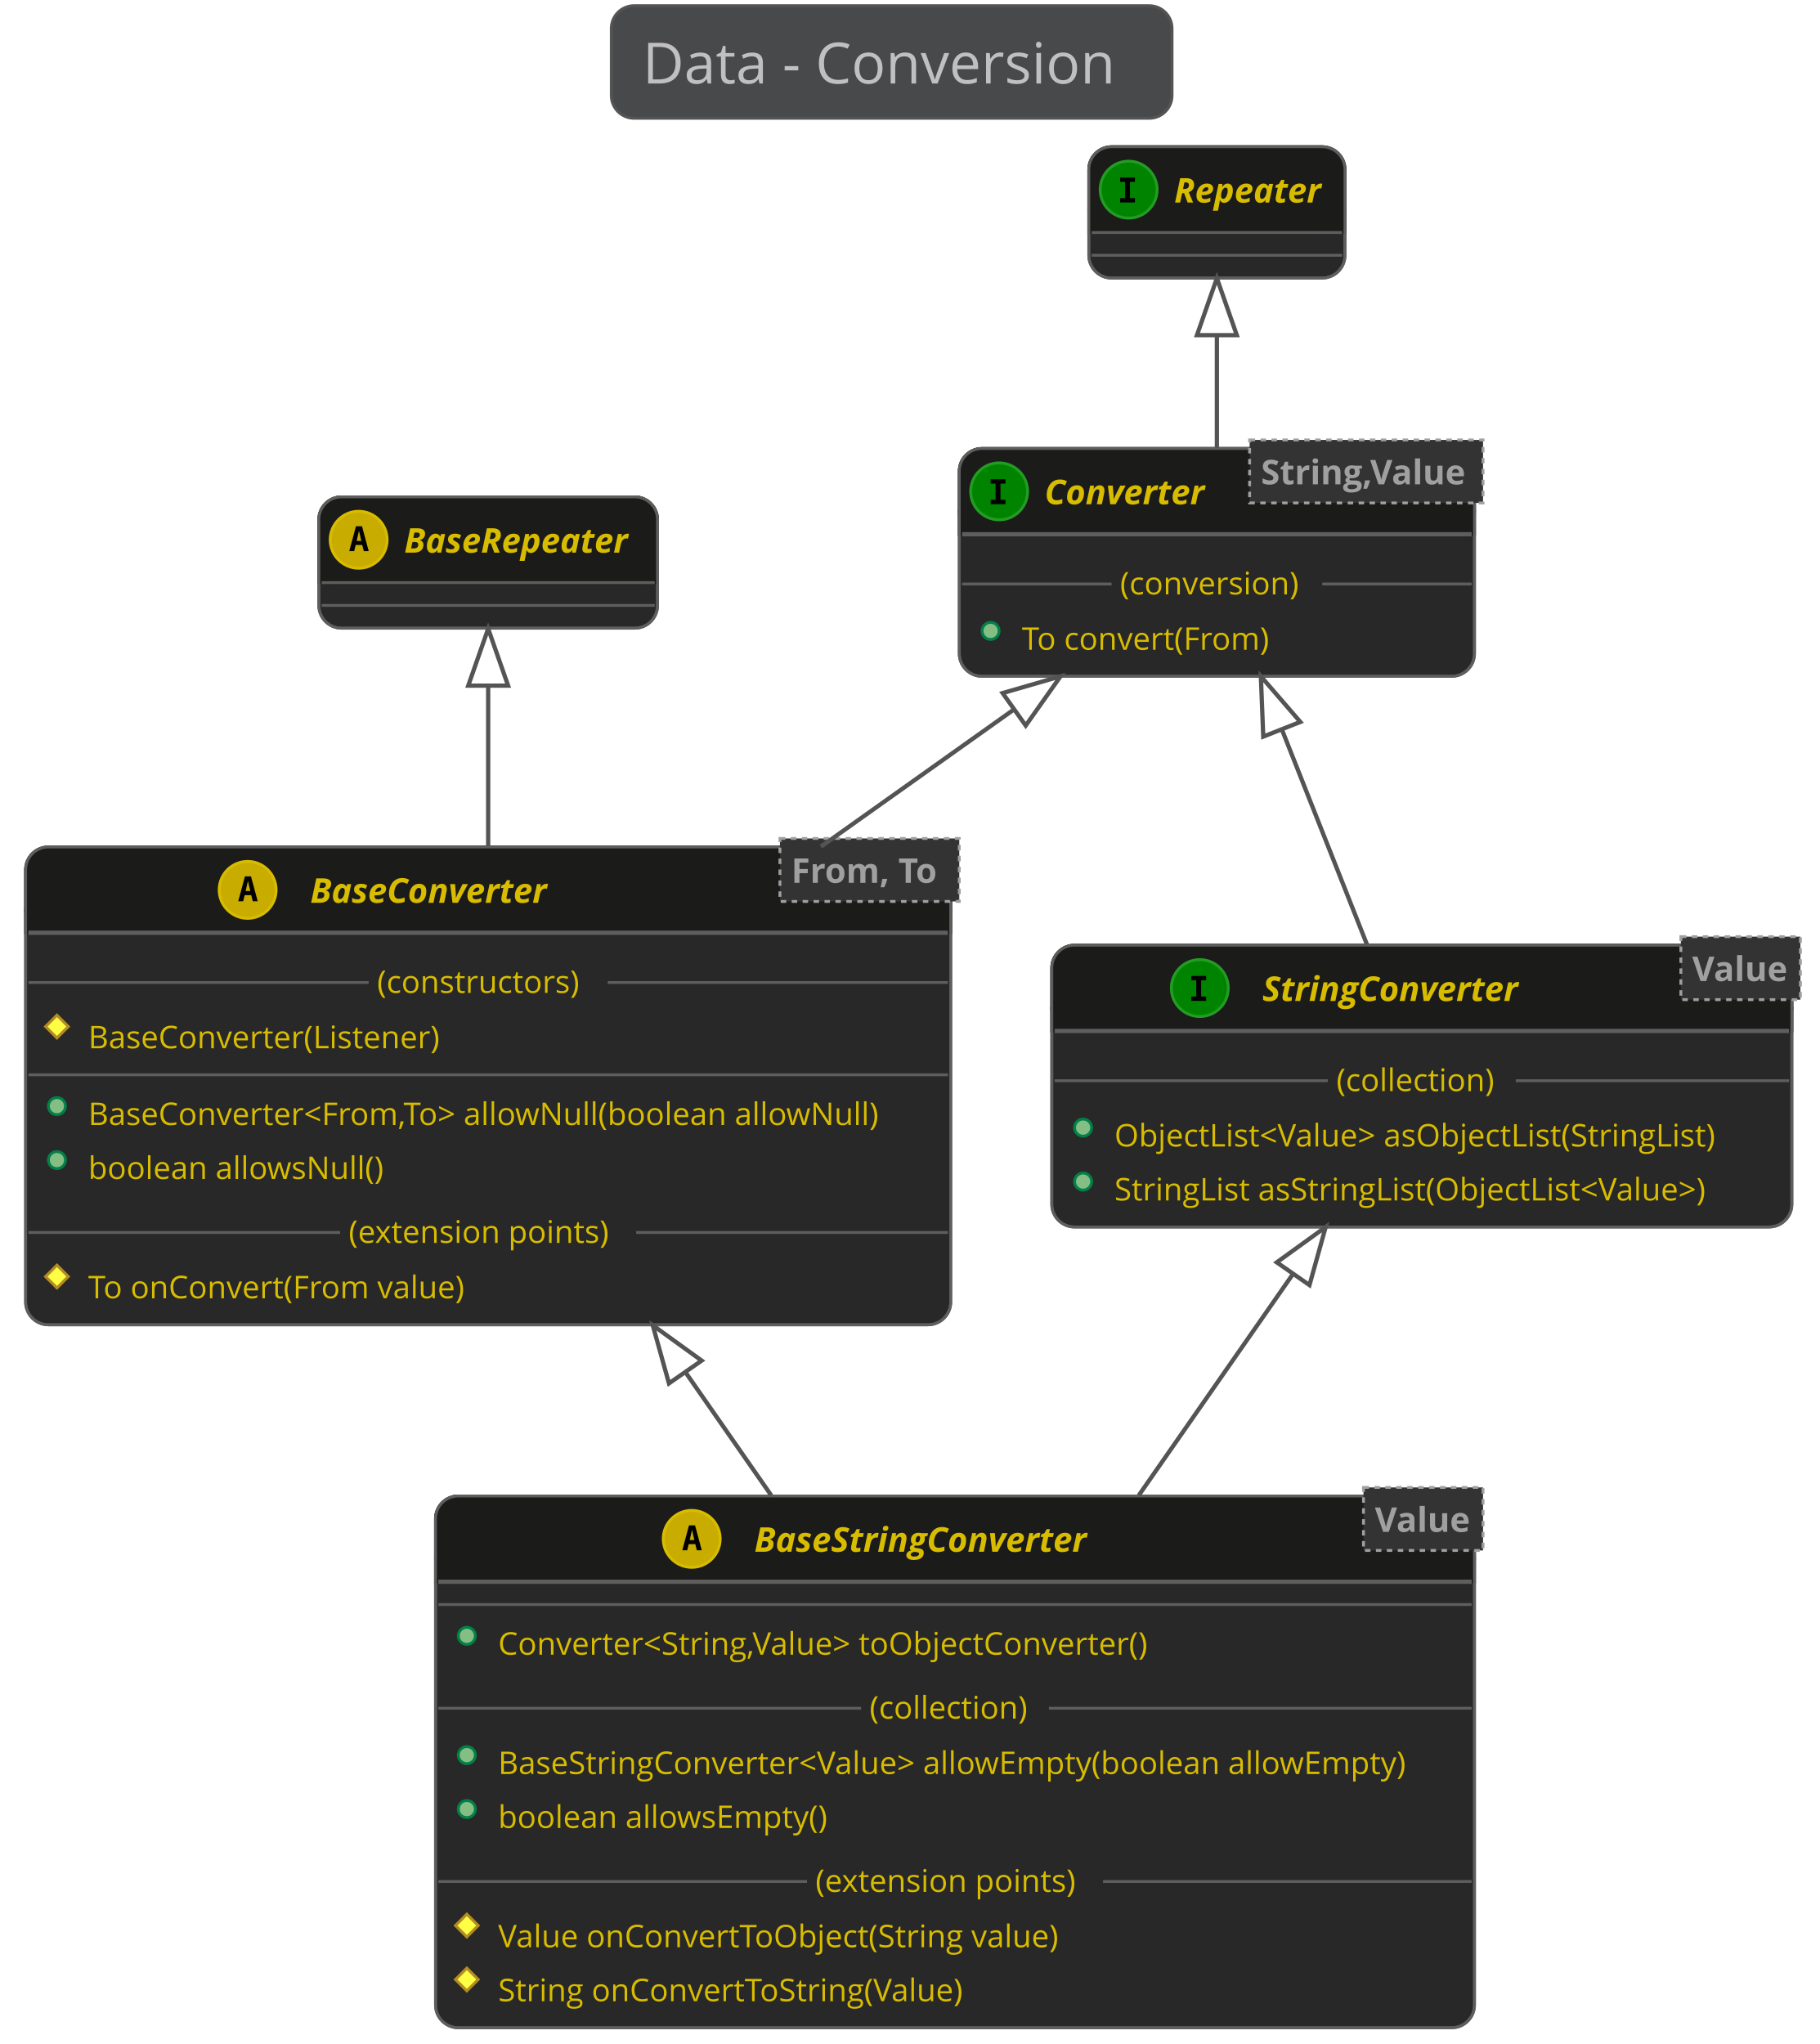
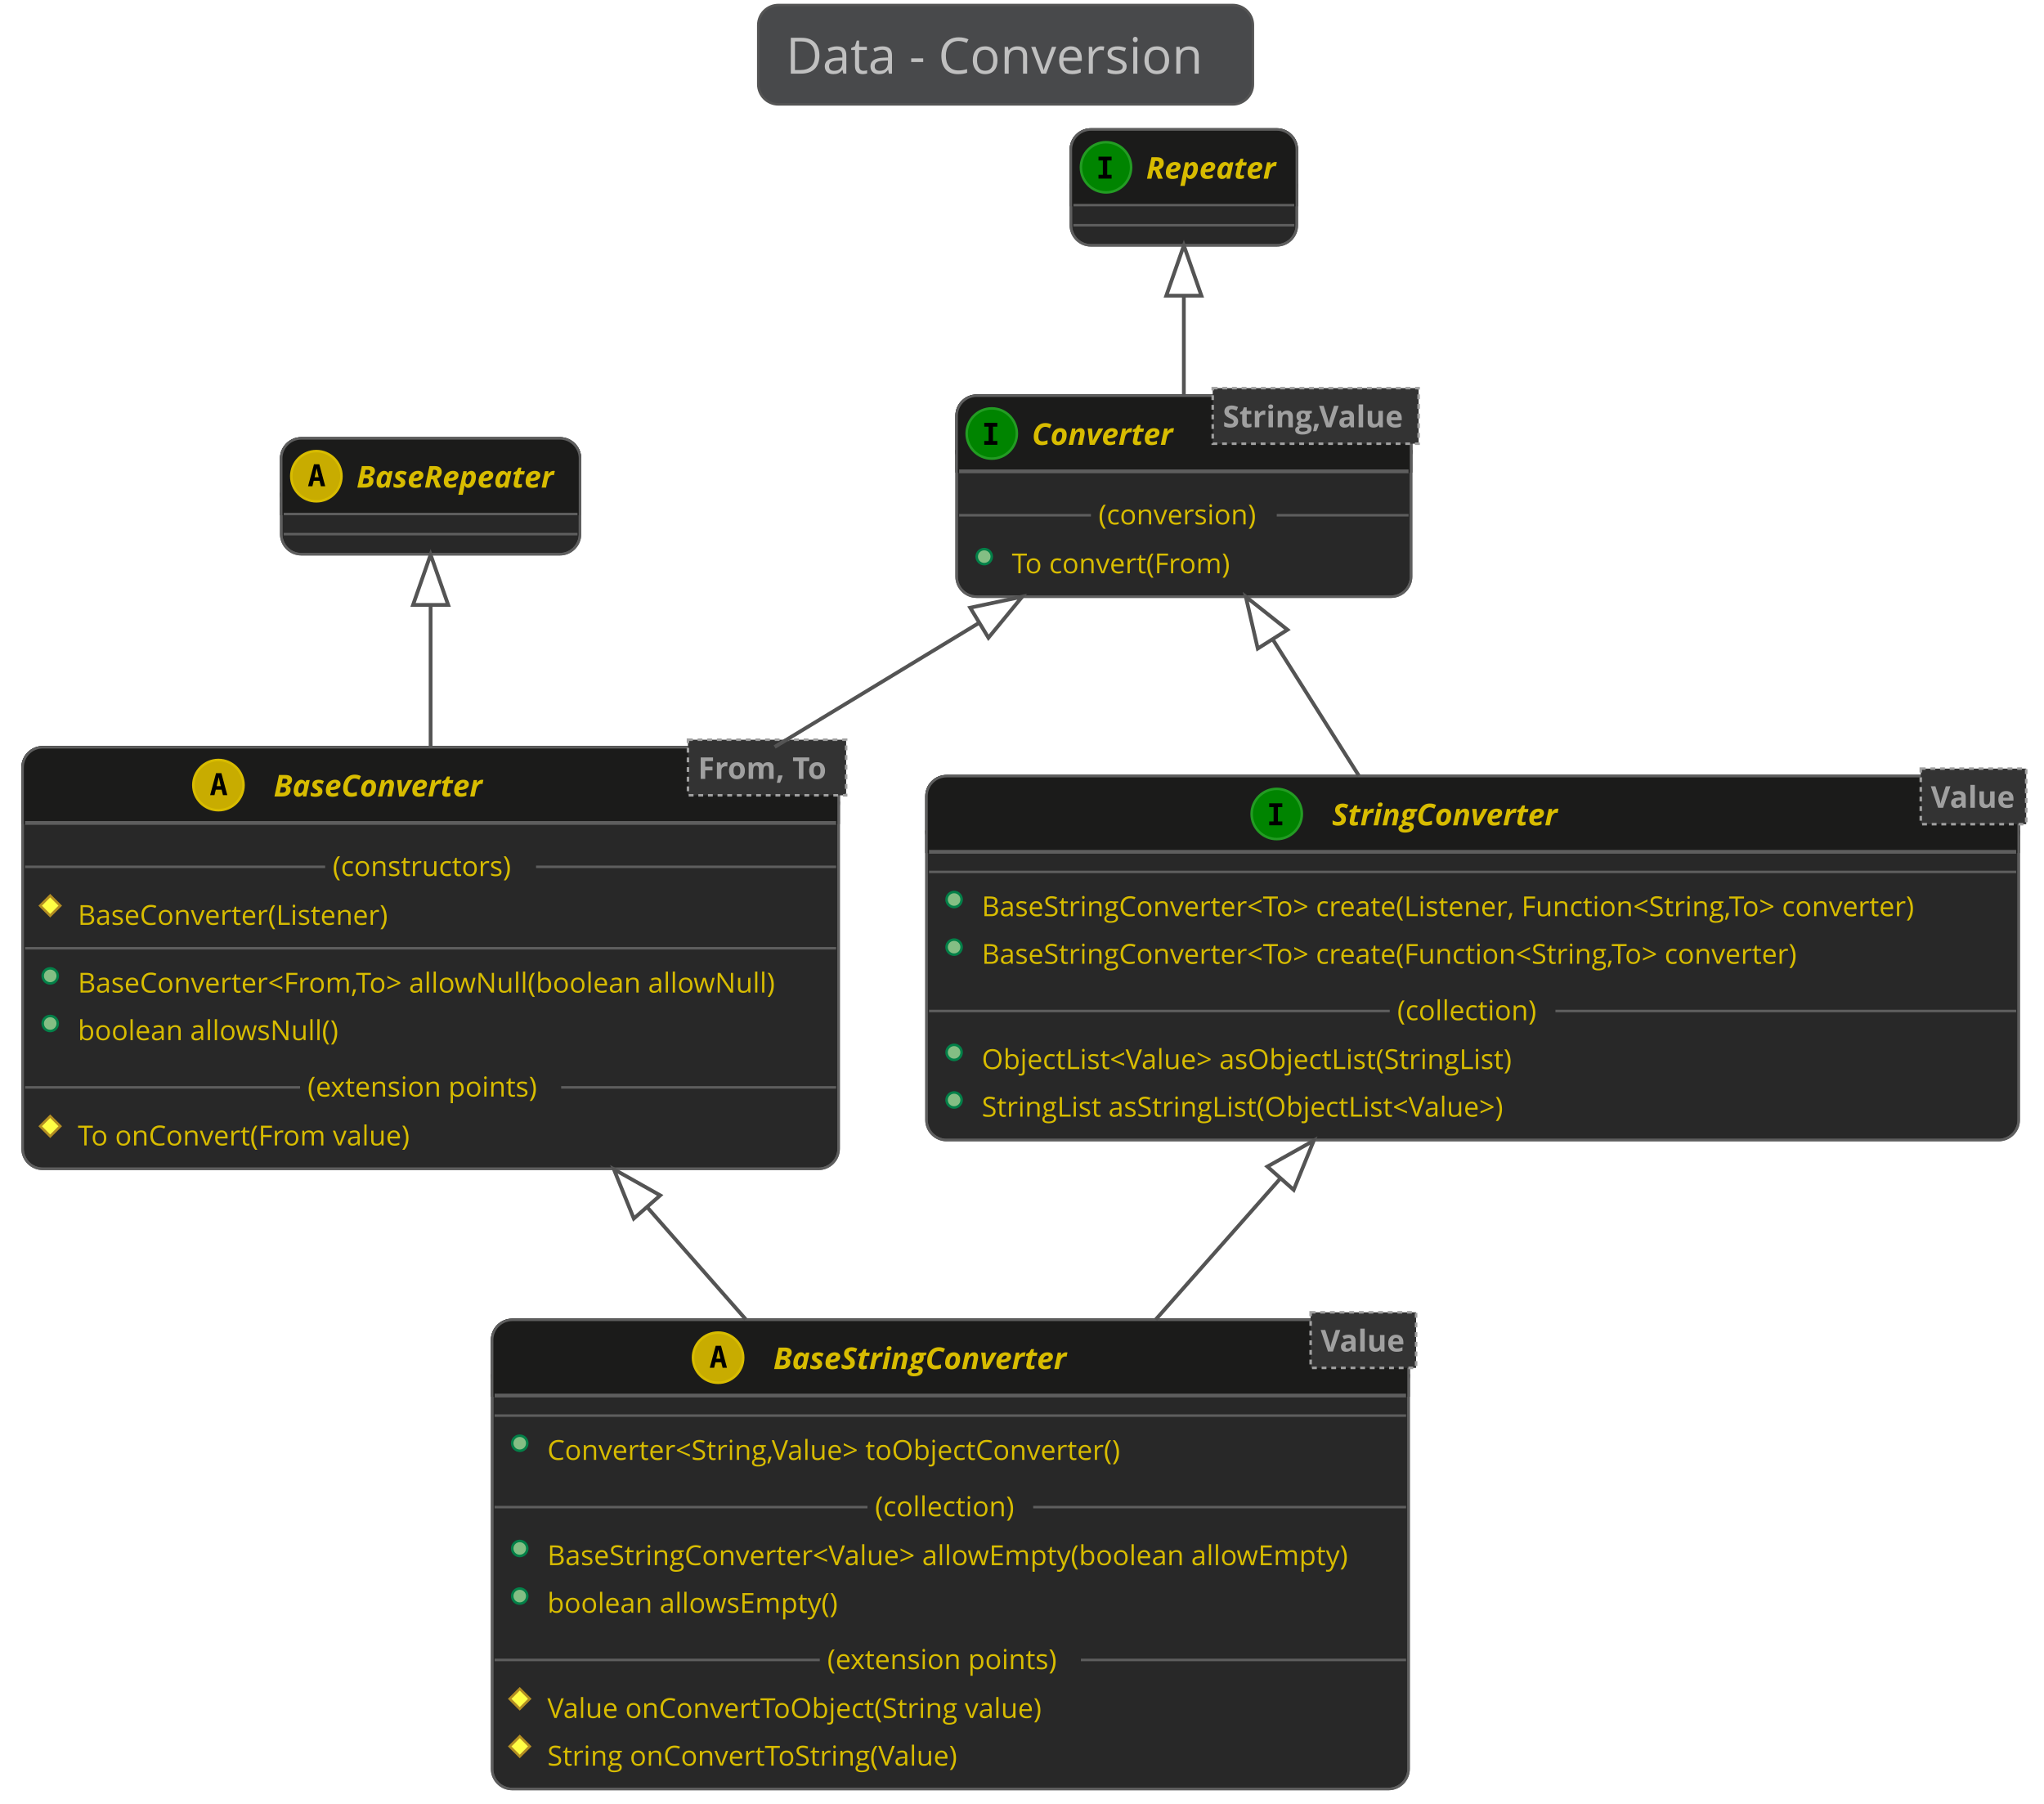
- <svg xmlns="http://www.w3.org/2000/svg" contentScriptType="application/ecmascript" contentStyleType="text/css" height="748.958px" preserveAspectRatio="none" style="width:666px;height:748px;background:#333333;" version="1.1" viewBox="0 0 666 748" width="666.667px" zoomAndPan="magnify">
+ <svg xmlns="http://www.w3.org/2000/svg" contentScriptType="application/ecmascript" contentStyleType="text/css" height="748.958px" preserveAspectRatio="none" style="width:848px;height:748px;background:#333333;" version="1.1" viewBox="0 0 848 748" width="848.958px" zoomAndPan="magnify">
  <defs />
  <g>
-     <rect fill="#48494B" height="41.203" rx="8.333" ry="8.333" style="stroke:#545454;stroke-width:1.042;" width="205.208" x="223.698" y="2.083" />
-     <text fill="#C0C0C0" font-family="Open Sans,Avenir,Nunito,Arial,Helvetica,SansSerif" font-size="20.833" lengthAdjust="spacing" textLength="182.292" x="235.156" y="30.558">Data - Conversion</text>
+     <rect fill="#48494B" height="41.203" rx="8.333" ry="8.333" style="stroke:#545454;stroke-width:1.042;" width="205.208" x="314.583" y="2.083" />
+     <text fill="#C0C0C0" font-family="Open Sans,Avenir,Nunito,Arial,Helvetica,SansSerif" font-size="20.833" lengthAdjust="spacing" textLength="182.292" x="326.042" y="30.558">Data - Conversion</text>
    <rect codeLine="14" fill="#282828" height="174.858" id="BaseConverter" rx="8.333" ry="8.333" style="stroke:#5E5E5E;stroke-width:1.042;" width="338.542" x="9.375" y="309.953" />
    <rect fill="#1B1B1A" height="31.388" rx="8.333" ry="8.333" style="stroke:#1B1B1A;stroke-width:1.042;" width="338.542" x="9.375" y="309.953" />
    <rect fill="#1B1B1A" height="8.333" style="stroke:#1B1B1A;stroke-width:1.042;" width="338.542" x="9.375" y="333.008" />
    <rect codeLine="14" fill="none" height="174.858" id="BaseConverter" rx="8.333" ry="8.333" style="stroke:#5E5E5E;stroke-width:1.042;" width="338.542" x="9.375" y="309.953" />
    <ellipse cx="90.625" cy="325.647" fill="#C8AC00" rx="10.417" ry="10.417" style="stroke:#D8BC00;stroke-width:1.042;" />
    <path d="M90.739,322.349 L89.891,326.078 L91.593,326.078 Z M89.64,320.701 L91.844,320.701 L94.303,329.814 L92.503,329.814 L91.941,327.561 L89.53,327.561 L88.981,329.814 L87.181,329.814 Z " fill="#000000" />
    <text fill="#D8BC00" font-family="Open Sans,Avenir,Nunito,Arial,Helvetica,SansSerif" font-size="12.5" font-style="italic" font-weight="bold" lengthAdjust="spacing" textLength="93.75" x="113.542" y="330.371">BaseConverter</text>
    <rect fill="#333333" height="23.055" style="stroke:#A0A0A0;stroke-width:1.042;stroke-dasharray:2.0,2.0;" width="65.625" x="285.417" y="306.828" />
    <text fill="#A0A0A0" font-family="Open Sans,Avenir,Nunito,Arial,Helvetica,SansSerif" font-size="12.5" font-weight="bold" lengthAdjust="spacing" textLength="57.292" x="289.583" y="323.079">From, To</text>
    <line style="stroke:#5E5E5E;stroke-width:1.562;" x1="10.417" x2="346.875" y1="341.341" y2="341.341" />
    <polygon fill="#FFFF44" points="20.833,371.503,25,375.669,20.833,379.836,16.667,375.669" style="stroke:#B38D22;stroke-width:1.042;" />
    <text fill="#D8BC00" font-family="Open Sans,Avenir,Nunito,Arial,Helvetica,SansSerif" font-size="11.458" lengthAdjust="spacing" textLength="134.375" x="32.292" y="383.622">BaseConverter(Listener)</text>
    <line style="stroke:#5E5E5E;stroke-width:1.042;" x1="10.417" x2="134.896" y1="359.547" y2="359.547" />
    <text fill="#D8BC00" font-family="Open Sans,Avenir,Nunito,Arial,Helvetica,SansSerif" font-size="11.458" lengthAdjust="spacing" textLength="81.25" x="138.021" y="363.356">(constructors)</text>
    <line style="stroke:#5E5E5E;stroke-width:1.042;" x1="222.396" x2="346.875" y1="359.547" y2="359.547" />
    <line style="stroke:#5E5E5E;stroke-width:1.042;" x1="10.417" x2="346.875" y1="393.331" y2="393.331" />
    <ellipse cx="20.833" cy="404.789" fill="#84BE84" rx="3.125" ry="3.125" style="stroke:#038048;stroke-width:1.042;" />
    <text fill="#D8BC00" font-family="Open Sans,Avenir,Nunito,Arial,Helvetica,SansSerif" font-size="11.458" lengthAdjust="spacing" textLength="306.25" x="32.292" y="411.7">BaseConverter&lt;From,To&gt; allowNull(boolean allowNull)</text>
    <ellipse cx="20.833" cy="424.534" fill="#84BE84" rx="3.125" ry="3.125" style="stroke:#038048;stroke-width:1.042;" />
    <text fill="#D8BC00" font-family="Open Sans,Avenir,Nunito,Arial,Helvetica,SansSerif" font-size="11.458" lengthAdjust="spacing" textLength="112.5" x="32.292" y="431.445">boolean allowsNull()</text>
    <polygon fill="#FFFF44" points="20.833,462.982,25,467.149,20.833,471.315,16.667,467.149" style="stroke:#B38D22;stroke-width:1.042;" />
    <text fill="#D8BC00" font-family="Open Sans,Avenir,Nunito,Arial,Helvetica,SansSerif" font-size="11.458" lengthAdjust="spacing" textLength="146.875" x="32.292" y="475.102">To onConvert(From value)</text>
    <line style="stroke:#5E5E5E;stroke-width:1.042;" x1="10.417" x2="124.479" y1="451.026" y2="451.026" />
    <text fill="#D8BC00" font-family="Open Sans,Avenir,Nunito,Arial,Helvetica,SansSerif" font-size="11.458" lengthAdjust="spacing" textLength="102.083" x="127.604" y="454.836">(extension points)</text>
    <line style="stroke:#5E5E5E;stroke-width:1.042;" x1="232.812" x2="346.875" y1="451.026" y2="451.026" />
    <rect codeLine="7" fill="#282828" height="48.055" id="BaseRepeater" rx="8.333" ry="8.333" style="stroke:#5E5E5E;stroke-width:1.042;" width="123.958" x="116.667" y="181.828" />
    <rect fill="#1B1B1A" height="31.388" rx="8.333" ry="8.333" style="stroke:#1B1B1A;stroke-width:1.042;" width="123.958" x="116.667" y="181.828" />
    <rect fill="#1B1B1A" height="8.333" style="stroke:#1B1B1A;stroke-width:1.042;" width="123.958" x="116.667" y="204.883" />
    <rect codeLine="7" fill="none" height="48.055" id="BaseRepeater" rx="8.333" ry="8.333" style="stroke:#5E5E5E;stroke-width:1.042;" width="123.958" x="116.667" y="181.828" />
    <ellipse cx="131.25" cy="197.522" fill="#C8AC00" rx="10.417" ry="10.417" style="stroke:#D8BC00;stroke-width:1.042;" />
    <path d="M131.364,194.224 L130.516,197.953 L132.218,197.953 Z M130.265,192.576 L132.469,192.576 L134.928,201.689 L133.128,201.689 L132.566,199.436 L130.155,199.436 L129.606,201.689 L127.806,201.689 Z " fill="#000000" />
    <text fill="#D8BC00" font-family="Open Sans,Avenir,Nunito,Arial,Helvetica,SansSerif" font-size="12.5" font-style="italic" font-weight="bold" lengthAdjust="spacing" textLength="86.458" x="147.917" y="202.246">BaseRepeater</text>
    <line style="stroke:#5E5E5E;stroke-width:1.042;" x1="117.708" x2="239.583" y1="213.216" y2="213.216" />
    <line style="stroke:#5E5E5E;stroke-width:1.042;" x1="117.708" x2="239.583" y1="221.549" y2="221.549" />
-     <rect codeLine="47" fill="#282828" height="83.378" id="Converter" rx="8.333" ry="8.333" style="stroke:#5E5E5E;stroke-width:1.042;" width="188.542" x="351.042" y="164.119" />
-     <rect fill="#1B1B1A" height="31.388" rx="8.333" ry="8.333" style="stroke:#1B1B1A;stroke-width:1.042;" width="188.542" x="351.042" y="164.119" />
-     <rect fill="#1B1B1A" height="8.333" style="stroke:#1B1B1A;stroke-width:1.042;" width="188.542" x="351.042" y="187.174" />
-     <rect codeLine="47" fill="none" height="83.378" id="Converter" rx="8.333" ry="8.333" style="stroke:#5E5E5E;stroke-width:1.042;" width="188.542" x="351.042" y="164.119" />
-     <ellipse cx="365.625" cy="179.814" fill="#008400" rx="10.417" ry="10.417" style="stroke:#239C23;stroke-width:1.042;" />
-     <path d="M362.508,176.976 L362.508,175.389 L367.934,175.389 L367.934,176.976 L366.121,176.976 L366.121,182.914 L367.934,182.914 L367.934,184.501 L362.508,184.501 L362.508,182.914 L364.321,182.914 L364.321,176.976 Z " fill="#000000" />
-     <text fill="#D8BC00" font-family="Open Sans,Avenir,Nunito,Arial,Helvetica,SansSerif" font-size="12.5" font-style="italic" font-weight="bold" lengthAdjust="spacing" textLength="63.542" x="382.292" y="184.538">Converter</text>
-     <rect fill="#333333" height="23.055" style="stroke:#A0A0A0;stroke-width:1.042;stroke-dasharray:2.0,2.0;" width="85.417" x="457.292" y="160.994" />
-     <text fill="#A0A0A0" font-family="Open Sans,Avenir,Nunito,Arial,Helvetica,SansSerif" font-size="12.5" font-weight="bold" lengthAdjust="spacing" textLength="77.083" x="461.458" y="177.246">String,Value</text>
-     <line style="stroke:#5E5E5E;stroke-width:1.562;" x1="352.083" x2="538.542" y1="195.508" y2="195.508" />
-     <ellipse cx="362.5" cy="230.878" fill="#84BE84" rx="3.125" ry="3.125" style="stroke:#038048;stroke-width:1.042;" />
-     <text fill="#D8BC00" font-family="Open Sans,Avenir,Nunito,Arial,Helvetica,SansSerif" font-size="11.458" lengthAdjust="spacing" textLength="97.917" x="373.958" y="237.789">To convert(From)</text>
-     <line style="stroke:#5E5E5E;stroke-width:1.042;" x1="352.083" x2="406.771" y1="213.714" y2="213.714" />
-     <text fill="#D8BC00" font-family="Open Sans,Avenir,Nunito,Arial,Helvetica,SansSerif" font-size="11.458" lengthAdjust="spacing" textLength="70.833" x="409.896" y="217.523">(conversion)</text>
-     <line style="stroke:#5E5E5E;stroke-width:1.042;" x1="483.854" x2="538.542" y1="213.714" y2="213.714" />
-     <rect codeLine="49" fill="#282828" height="103.123" id="StringConverter" rx="8.333" ry="8.333" style="stroke:#5E5E5E;stroke-width:1.042;" width="270.833" x="384.896" y="345.89" />
-     <rect fill="#1B1B1A" height="31.388" rx="8.333" ry="8.333" style="stroke:#1B1B1A;stroke-width:1.042;" width="270.833" x="384.896" y="345.89" />
-     <rect fill="#1B1B1A" height="8.333" style="stroke:#1B1B1A;stroke-width:1.042;" width="270.833" x="384.896" y="368.945" />
-     <rect codeLine="49" fill="none" height="103.123" id="StringConverter" rx="8.333" ry="8.333" style="stroke:#5E5E5E;stroke-width:1.042;" width="270.833" x="384.896" y="345.89" />
-     <ellipse cx="439.062" cy="361.584" fill="#008400" rx="10.417" ry="10.417" style="stroke:#239C23;stroke-width:1.042;" />
-     <path d="M435.946,358.746 L435.946,357.159 L441.372,357.159 L441.372,358.746 L439.559,358.746 L439.559,364.685 L441.372,364.685 L441.372,366.272 L435.946,366.272 L435.946,364.685 L437.758,364.685 L437.758,358.746 Z " fill="#000000" />
-     <text fill="#D8BC00" font-family="Open Sans,Avenir,Nunito,Arial,Helvetica,SansSerif" font-size="12.5" font-style="italic" font-weight="bold" lengthAdjust="spacing" textLength="102.083" x="461.979" y="366.309">StringConverter</text>
-     <rect fill="#333333" height="23.055" style="stroke:#A0A0A0;stroke-width:1.042;stroke-dasharray:2.0,2.0;" width="43.75" x="615.104" y="342.765" />
-     <text fill="#A0A0A0" font-family="Open Sans,Avenir,Nunito,Arial,Helvetica,SansSerif" font-size="12.5" font-weight="bold" lengthAdjust="spacing" textLength="35.417" x="619.271" y="359.017">Value</text>
-     <line style="stroke:#5E5E5E;stroke-width:1.562;" x1="385.938" x2="654.688" y1="377.279" y2="377.279" />
-     <ellipse cx="396.354" cy="412.649" fill="#84BE84" rx="3.125" ry="3.125" style="stroke:#038048;stroke-width:1.042;" />
-     <text fill="#D8BC00" font-family="Open Sans,Avenir,Nunito,Arial,Helvetica,SansSerif" font-size="11.458" lengthAdjust="spacing" textLength="238.542" x="407.812" y="419.56">ObjectList&lt;Value&gt; asObjectList(StringList)</text>
-     <ellipse cx="396.354" cy="432.393" fill="#84BE84" rx="3.125" ry="3.125" style="stroke:#038048;stroke-width:1.042;" />
-     <text fill="#D8BC00" font-family="Open Sans,Avenir,Nunito,Arial,Helvetica,SansSerif" font-size="11.458" lengthAdjust="spacing" textLength="235.417" x="407.812" y="439.305">StringList asStringList(ObjectList&lt;Value&gt;)</text>
-     <line style="stroke:#5E5E5E;stroke-width:1.042;" x1="385.938" x2="485.938" y1="395.484" y2="395.484" />
-     <text fill="#D8BC00" font-family="Open Sans,Avenir,Nunito,Arial,Helvetica,SansSerif" font-size="11.458" lengthAdjust="spacing" textLength="62.5" x="489.062" y="399.294">(collection)</text>
-     <line style="stroke:#5E5E5E;stroke-width:1.042;" x1="554.688" x2="654.688" y1="395.484" y2="395.484" />
-     <rect codeLine="27" fill="#282828" height="194.602" id="BaseStringConverter" rx="8.333" ry="8.333" style="stroke:#5E5E5E;stroke-width:1.042;" width="380.208" x="159.375" y="547.453" />
-     <rect fill="#1B1B1A" height="31.388" rx="8.333" ry="8.333" style="stroke:#1B1B1A;stroke-width:1.042;" width="380.208" x="159.375" y="547.453" />
-     <rect fill="#1B1B1A" height="8.333" style="stroke:#1B1B1A;stroke-width:1.042;" width="380.208" x="159.375" y="570.508" />
-     <rect codeLine="27" fill="none" height="194.602" id="BaseStringConverter" rx="8.333" ry="8.333" style="stroke:#5E5E5E;stroke-width:1.042;" width="380.208" x="159.375" y="547.453" />
-     <ellipse cx="253.125" cy="563.147" fill="#C8AC00" rx="10.417" ry="10.417" style="stroke:#D8BC00;stroke-width:1.042;" />
-     <path d="M253.239,559.849 L252.391,563.578 L254.093,563.578 Z M252.14,558.201 L254.344,558.201 L256.803,567.314 L255.003,567.314 L254.441,565.061 L252.03,565.061 L251.481,567.314 L249.681,567.314 Z " fill="#000000" />
-     <text fill="#D8BC00" font-family="Open Sans,Avenir,Nunito,Arial,Helvetica,SansSerif" font-size="12.5" font-style="italic" font-weight="bold" lengthAdjust="spacing" textLength="132.292" x="276.042" y="567.871">BaseStringConverter</text>
-     <rect fill="#333333" height="23.055" style="stroke:#A0A0A0;stroke-width:1.042;stroke-dasharray:2.0,2.0;" width="43.75" x="498.958" y="544.328" />
-     <text fill="#A0A0A0" font-family="Open Sans,Avenir,Nunito,Arial,Helvetica,SansSerif" font-size="12.5" font-weight="bold" lengthAdjust="spacing" textLength="35.417" x="503.125" y="560.579">Value</text>
-     <line style="stroke:#5E5E5E;stroke-width:1.562;" x1="160.417" x2="538.542" y1="578.841" y2="578.841" />
-     <line style="stroke:#5E5E5E;stroke-width:1.042;" x1="160.417" x2="538.542" y1="587.174" y2="587.174" />
-     <ellipse cx="170.833" cy="598.633" fill="#84BE84" rx="3.125" ry="3.125" style="stroke:#038048;stroke-width:1.042;" />
-     <text fill="#D8BC00" font-family="Open Sans,Avenir,Nunito,Arial,Helvetica,SansSerif" font-size="11.458" lengthAdjust="spacing" textLength="257.292" x="182.292" y="605.544">Converter&lt;String,Value&gt; toObjectConverter()</text>
-     <ellipse cx="170.833" cy="642.289" fill="#84BE84" rx="3.125" ry="3.125" style="stroke:#038048;stroke-width:1.042;" />
-     <text fill="#D8BC00" font-family="Open Sans,Avenir,Nunito,Arial,Helvetica,SansSerif" font-size="11.458" lengthAdjust="spacing" textLength="347.917" x="182.292" y="649.2">BaseStringConverter&lt;Value&gt; allowEmpty(boolean allowEmpty)</text>
-     <ellipse cx="170.833" cy="662.034" fill="#84BE84" rx="3.125" ry="3.125" style="stroke:#038048;stroke-width:1.042;" />
-     <text fill="#D8BC00" font-family="Open Sans,Avenir,Nunito,Arial,Helvetica,SansSerif" font-size="11.458" lengthAdjust="spacing" textLength="125" x="182.292" y="668.945">boolean allowsEmpty()</text>
-     <line style="stroke:#5E5E5E;stroke-width:1.042;" x1="160.417" x2="315.104" y1="625.125" y2="625.125" />
-     <text fill="#D8BC00" font-family="Open Sans,Avenir,Nunito,Arial,Helvetica,SansSerif" font-size="11.458" lengthAdjust="spacing" textLength="62.5" x="318.229" y="628.935">(collection)</text>
-     <line style="stroke:#5E5E5E;stroke-width:1.042;" x1="383.854" x2="538.542" y1="625.125" y2="625.125" />
-     <polygon fill="#FFFF44" points="170.833,700.482,175,704.649,170.833,708.816,166.667,704.649" style="stroke:#B38D22;stroke-width:1.042;" />
-     <text fill="#D8BC00" font-family="Open Sans,Avenir,Nunito,Arial,Helvetica,SansSerif" font-size="11.458" lengthAdjust="spacing" textLength="217.708" x="182.292" y="712.602">Value onConvertToObject(String value)</text>
-     <polygon fill="#FFFF44" points="170.833,720.227,175,724.394,170.833,728.56,166.667,724.394" style="stroke:#B38D22;stroke-width:1.042;" />
-     <text fill="#D8BC00" font-family="Open Sans,Avenir,Nunito,Arial,Helvetica,SansSerif" font-size="11.458" lengthAdjust="spacing" textLength="182.292" x="182.292" y="732.347">String onConvertToString(Value)</text>
-     <line style="stroke:#5E5E5E;stroke-width:1.042;" x1="160.417" x2="295.312" y1="688.526" y2="688.526" />
-     <text fill="#D8BC00" font-family="Open Sans,Avenir,Nunito,Arial,Helvetica,SansSerif" font-size="11.458" lengthAdjust="spacing" textLength="102.083" x="298.438" y="692.336">(extension points)</text>
-     <line style="stroke:#5E5E5E;stroke-width:1.042;" x1="403.646" x2="538.542" y1="688.526" y2="688.526" />
-     <rect codeLine="39" fill="#282828" height="48.055" id="Repeater" rx="8.333" ry="8.333" style="stroke:#5E5E5E;stroke-width:1.042;" width="93.75" x="398.438" y="53.703" />
-     <rect fill="#1B1B1A" height="31.388" rx="8.333" ry="8.333" style="stroke:#1B1B1A;stroke-width:1.042;" width="93.75" x="398.438" y="53.703" />
-     <rect fill="#1B1B1A" height="8.333" style="stroke:#1B1B1A;stroke-width:1.042;" width="93.75" x="398.438" y="76.758" />
-     <rect codeLine="39" fill="none" height="48.055" id="Repeater" rx="8.333" ry="8.333" style="stroke:#5E5E5E;stroke-width:1.042;" width="93.75" x="398.438" y="53.703" />
-     <ellipse cx="413.021" cy="69.397" fill="#008400" rx="10.417" ry="10.417" style="stroke:#239C23;stroke-width:1.042;" />
-     <path d="M409.904,66.559 L409.904,64.972 L415.33,64.972 L415.33,66.559 L413.517,66.559 L413.517,72.498 L415.33,72.498 L415.33,74.085 L409.904,74.085 L409.904,72.498 L411.717,72.498 L411.717,66.559 Z " fill="#000000" />
-     <text fill="#D8BC00" font-family="Open Sans,Avenir,Nunito,Arial,Helvetica,SansSerif" font-size="12.5" font-style="italic" font-weight="bold" lengthAdjust="spacing" textLength="56.25" x="429.688" y="74.121">Repeater</text>
-     <line style="stroke:#5E5E5E;stroke-width:1.042;" x1="399.479" x2="491.146" y1="85.091" y2="85.091" />
-     <line style="stroke:#5E5E5E;stroke-width:1.042;" x1="399.479" x2="491.146" y1="93.424" y2="93.424" />
+     <rect codeLine="47" fill="#282828" height="83.378" id="Converter" rx="8.333" ry="8.333" style="stroke:#5E5E5E;stroke-width:1.042;" width="188.542" x="396.875" y="164.119" />
+     <rect fill="#1B1B1A" height="31.388" rx="8.333" ry="8.333" style="stroke:#1B1B1A;stroke-width:1.042;" width="188.542" x="396.875" y="164.119" />
+     <rect fill="#1B1B1A" height="8.333" style="stroke:#1B1B1A;stroke-width:1.042;" width="188.542" x="396.875" y="187.174" />
+     <rect codeLine="47" fill="none" height="83.378" id="Converter" rx="8.333" ry="8.333" style="stroke:#5E5E5E;stroke-width:1.042;" width="188.542" x="396.875" y="164.119" />
+     <ellipse cx="411.458" cy="179.814" fill="#008400" rx="10.417" ry="10.417" style="stroke:#239C23;stroke-width:1.042;" />
+     <path d="M408.341,176.976 L408.341,175.389 L413.767,175.389 L413.767,176.976 L411.955,176.976 L411.955,182.914 L413.767,182.914 L413.767,184.501 L408.341,184.501 L408.341,182.914 L410.154,182.914 L410.154,176.976 Z " fill="#000000" />
+     <text fill="#D8BC00" font-family="Open Sans,Avenir,Nunito,Arial,Helvetica,SansSerif" font-size="12.5" font-style="italic" font-weight="bold" lengthAdjust="spacing" textLength="63.542" x="428.125" y="184.538">Converter</text>
+     <rect fill="#333333" height="23.055" style="stroke:#A0A0A0;stroke-width:1.042;stroke-dasharray:2.0,2.0;" width="85.417" x="503.125" y="160.994" />
+     <text fill="#A0A0A0" font-family="Open Sans,Avenir,Nunito,Arial,Helvetica,SansSerif" font-size="12.5" font-weight="bold" lengthAdjust="spacing" textLength="77.083" x="507.292" y="177.246">String,Value</text>
+     <line style="stroke:#5E5E5E;stroke-width:1.562;" x1="397.917" x2="584.375" y1="195.508" y2="195.508" />
+     <ellipse cx="408.333" cy="230.878" fill="#84BE84" rx="3.125" ry="3.125" style="stroke:#038048;stroke-width:1.042;" />
+     <text fill="#D8BC00" font-family="Open Sans,Avenir,Nunito,Arial,Helvetica,SansSerif" font-size="11.458" lengthAdjust="spacing" textLength="97.917" x="419.792" y="237.789">To convert(From)</text>
+     <line style="stroke:#5E5E5E;stroke-width:1.042;" x1="397.917" x2="452.604" y1="213.714" y2="213.714" />
+     <text fill="#D8BC00" font-family="Open Sans,Avenir,Nunito,Arial,Helvetica,SansSerif" font-size="11.458" lengthAdjust="spacing" textLength="70.833" x="455.729" y="217.523">(conversion)</text>
+     <line style="stroke:#5E5E5E;stroke-width:1.042;" x1="529.688" x2="584.375" y1="213.714" y2="213.714" />
+     <rect codeLine="49" fill="#282828" height="150.946" id="StringConverter" rx="8.333" ry="8.333" style="stroke:#5E5E5E;stroke-width:1.042;" width="453.125" x="384.375" y="321.932" />
+     <rect fill="#1B1B1A" height="31.388" rx="8.333" ry="8.333" style="stroke:#1B1B1A;stroke-width:1.042;" width="453.125" x="384.375" y="321.932" />
+     <rect fill="#1B1B1A" height="8.333" style="stroke:#1B1B1A;stroke-width:1.042;" width="453.125" x="384.375" y="344.987" />
+     <rect codeLine="49" fill="none" height="150.946" id="StringConverter" rx="8.333" ry="8.333" style="stroke:#5E5E5E;stroke-width:1.042;" width="453.125" x="384.375" y="321.932" />
+     <ellipse cx="529.688" cy="337.626" fill="#008400" rx="10.417" ry="10.417" style="stroke:#239C23;stroke-width:1.042;" />
+     <path d="M526.571,334.788 L526.571,333.201 L531.997,333.201 L531.997,334.788 L530.184,334.788 L530.184,340.727 L531.997,340.727 L531.997,342.314 L526.571,342.314 L526.571,340.727 L528.383,340.727 L528.383,334.788 Z " fill="#000000" />
+     <text fill="#D8BC00" font-family="Open Sans,Avenir,Nunito,Arial,Helvetica,SansSerif" font-size="12.5" font-style="italic" font-weight="bold" lengthAdjust="spacing" textLength="102.083" x="552.604" y="342.35">StringConverter</text>
+     <rect fill="#333333" height="23.055" style="stroke:#A0A0A0;stroke-width:1.042;stroke-dasharray:2.0,2.0;" width="43.75" x="796.875" y="318.807" />
+     <text fill="#A0A0A0" font-family="Open Sans,Avenir,Nunito,Arial,Helvetica,SansSerif" font-size="12.5" font-weight="bold" lengthAdjust="spacing" textLength="35.417" x="801.042" y="335.059">Value</text>
+     <line style="stroke:#5E5E5E;stroke-width:1.562;" x1="385.417" x2="836.458" y1="353.32" y2="353.32" />
+     <line style="stroke:#5E5E5E;stroke-width:1.042;" x1="385.417" x2="836.458" y1="361.654" y2="361.654" />
+     <ellipse cx="395.833" cy="373.112" fill="#84BE84" rx="3.125" ry="3.125" style="stroke:#038048;stroke-width:1.042;" />
+     <text fill="#D8BC00" font-family="Open Sans,Avenir,Nunito,Arial,Helvetica,SansSerif" font-size="11.458" lengthAdjust="spacing" textLength="420.833" x="407.292" y="380.023">BaseStringConverter&lt;To&gt; create(Listener, Function&lt;String,To&gt; converter)</text>
+     <ellipse cx="395.833" cy="392.857" fill="#84BE84" rx="3.125" ry="3.125" style="stroke:#038048;stroke-width:1.042;" />
+     <text fill="#D8BC00" font-family="Open Sans,Avenir,Nunito,Arial,Helvetica,SansSerif" font-size="11.458" lengthAdjust="spacing" textLength="369.792" x="407.292" y="399.768">BaseStringConverter&lt;To&gt; create(Function&lt;String,To&gt; converter)</text>
+     <ellipse cx="395.833" cy="436.513" fill="#84BE84" rx="3.125" ry="3.125" style="stroke:#038048;stroke-width:1.042;" />
+     <text fill="#D8BC00" font-family="Open Sans,Avenir,Nunito,Arial,Helvetica,SansSerif" font-size="11.458" lengthAdjust="spacing" textLength="238.542" x="407.292" y="443.425">ObjectList&lt;Value&gt; asObjectList(StringList)</text>
+     <ellipse cx="395.833" cy="456.258" fill="#84BE84" rx="3.125" ry="3.125" style="stroke:#038048;stroke-width:1.042;" />
+     <text fill="#D8BC00" font-family="Open Sans,Avenir,Nunito,Arial,Helvetica,SansSerif" font-size="11.458" lengthAdjust="spacing" textLength="235.417" x="407.292" y="463.169">StringList asStringList(ObjectList&lt;Value&gt;)</text>
+     <line style="stroke:#5E5E5E;stroke-width:1.042;" x1="385.417" x2="576.562" y1="419.349" y2="419.349" />
+     <text fill="#D8BC00" font-family="Open Sans,Avenir,Nunito,Arial,Helvetica,SansSerif" font-size="11.458" lengthAdjust="spacing" textLength="62.5" x="579.688" y="423.159">(collection)</text>
+     <line style="stroke:#5E5E5E;stroke-width:1.042;" x1="645.312" x2="836.458" y1="419.349" y2="419.349" />
+     <rect codeLine="27" fill="#282828" height="194.602" id="BaseStringConverter" rx="8.333" ry="8.333" style="stroke:#5E5E5E;stroke-width:1.042;" width="380.208" x="204.167" y="547.453" />
+     <rect fill="#1B1B1A" height="31.388" rx="8.333" ry="8.333" style="stroke:#1B1B1A;stroke-width:1.042;" width="380.208" x="204.167" y="547.453" />
+     <rect fill="#1B1B1A" height="8.333" style="stroke:#1B1B1A;stroke-width:1.042;" width="380.208" x="204.167" y="570.508" />
+     <rect codeLine="27" fill="none" height="194.602" id="BaseStringConverter" rx="8.333" ry="8.333" style="stroke:#5E5E5E;stroke-width:1.042;" width="380.208" x="204.167" y="547.453" />
+     <ellipse cx="297.917" cy="563.147" fill="#C8AC00" rx="10.417" ry="10.417" style="stroke:#D8BC00;stroke-width:1.042;" />
+     <path d="M298.031,559.849 L297.182,563.578 L298.885,563.578 Z M296.932,558.201 L299.135,558.201 L301.595,567.314 L299.795,567.314 L299.233,565.061 L296.822,565.061 L296.273,567.314 L294.472,567.314 Z " fill="#000000" />
+     <text fill="#D8BC00" font-family="Open Sans,Avenir,Nunito,Arial,Helvetica,SansSerif" font-size="12.5" font-style="italic" font-weight="bold" lengthAdjust="spacing" textLength="132.292" x="320.833" y="567.871">BaseStringConverter</text>
+     <rect fill="#333333" height="23.055" style="stroke:#A0A0A0;stroke-width:1.042;stroke-dasharray:2.0,2.0;" width="43.75" x="543.75" y="544.328" />
+     <text fill="#A0A0A0" font-family="Open Sans,Avenir,Nunito,Arial,Helvetica,SansSerif" font-size="12.5" font-weight="bold" lengthAdjust="spacing" textLength="35.417" x="547.917" y="560.579">Value</text>
+     <line style="stroke:#5E5E5E;stroke-width:1.562;" x1="205.208" x2="583.333" y1="578.841" y2="578.841" />
+     <line style="stroke:#5E5E5E;stroke-width:1.042;" x1="205.208" x2="583.333" y1="587.174" y2="587.174" />
+     <ellipse cx="215.625" cy="598.633" fill="#84BE84" rx="3.125" ry="3.125" style="stroke:#038048;stroke-width:1.042;" />
+     <text fill="#D8BC00" font-family="Open Sans,Avenir,Nunito,Arial,Helvetica,SansSerif" font-size="11.458" lengthAdjust="spacing" textLength="257.292" x="227.083" y="605.544">Converter&lt;String,Value&gt; toObjectConverter()</text>
+     <ellipse cx="215.625" cy="642.289" fill="#84BE84" rx="3.125" ry="3.125" style="stroke:#038048;stroke-width:1.042;" />
+     <text fill="#D8BC00" font-family="Open Sans,Avenir,Nunito,Arial,Helvetica,SansSerif" font-size="11.458" lengthAdjust="spacing" textLength="347.917" x="227.083" y="649.2">BaseStringConverter&lt;Value&gt; allowEmpty(boolean allowEmpty)</text>
+     <ellipse cx="215.625" cy="662.034" fill="#84BE84" rx="3.125" ry="3.125" style="stroke:#038048;stroke-width:1.042;" />
+     <text fill="#D8BC00" font-family="Open Sans,Avenir,Nunito,Arial,Helvetica,SansSerif" font-size="11.458" lengthAdjust="spacing" textLength="125" x="227.083" y="668.945">boolean allowsEmpty()</text>
+     <line style="stroke:#5E5E5E;stroke-width:1.042;" x1="205.208" x2="359.896" y1="625.125" y2="625.125" />
+     <text fill="#D8BC00" font-family="Open Sans,Avenir,Nunito,Arial,Helvetica,SansSerif" font-size="11.458" lengthAdjust="spacing" textLength="62.5" x="363.021" y="628.935">(collection)</text>
+     <line style="stroke:#5E5E5E;stroke-width:1.042;" x1="428.646" x2="583.333" y1="625.125" y2="625.125" />
+     <polygon fill="#FFFF44" points="215.625,700.482,219.792,704.649,215.625,708.816,211.458,704.649" style="stroke:#B38D22;stroke-width:1.042;" />
+     <text fill="#D8BC00" font-family="Open Sans,Avenir,Nunito,Arial,Helvetica,SansSerif" font-size="11.458" lengthAdjust="spacing" textLength="217.708" x="227.083" y="712.602">Value onConvertToObject(String value)</text>
+     <polygon fill="#FFFF44" points="215.625,720.227,219.792,724.394,215.625,728.56,211.458,724.394" style="stroke:#B38D22;stroke-width:1.042;" />
+     <text fill="#D8BC00" font-family="Open Sans,Avenir,Nunito,Arial,Helvetica,SansSerif" font-size="11.458" lengthAdjust="spacing" textLength="182.292" x="227.083" y="732.347">String onConvertToString(Value)</text>
+     <line style="stroke:#5E5E5E;stroke-width:1.042;" x1="205.208" x2="340.104" y1="688.526" y2="688.526" />
+     <text fill="#D8BC00" font-family="Open Sans,Avenir,Nunito,Arial,Helvetica,SansSerif" font-size="11.458" lengthAdjust="spacing" textLength="102.083" x="343.229" y="692.336">(extension points)</text>
+     <line style="stroke:#5E5E5E;stroke-width:1.042;" x1="448.438" x2="583.333" y1="688.526" y2="688.526" />
+     <rect codeLine="39" fill="#282828" height="48.055" id="Repeater" rx="8.333" ry="8.333" style="stroke:#5E5E5E;stroke-width:1.042;" width="93.75" x="444.271" y="53.703" />
+     <rect fill="#1B1B1A" height="31.388" rx="8.333" ry="8.333" style="stroke:#1B1B1A;stroke-width:1.042;" width="93.75" x="444.271" y="53.703" />
+     <rect fill="#1B1B1A" height="8.333" style="stroke:#1B1B1A;stroke-width:1.042;" width="93.75" x="444.271" y="76.758" />
+     <rect codeLine="39" fill="none" height="48.055" id="Repeater" rx="8.333" ry="8.333" style="stroke:#5E5E5E;stroke-width:1.042;" width="93.75" x="444.271" y="53.703" />
+     <ellipse cx="458.854" cy="69.397" fill="#008400" rx="10.417" ry="10.417" style="stroke:#239C23;stroke-width:1.042;" />
+     <path d="M455.737,66.559 L455.737,64.972 L461.163,64.972 L461.163,66.559 L459.351,66.559 L459.351,72.498 L461.163,72.498 L461.163,74.085 L455.737,74.085 L455.737,72.498 L457.55,72.498 L457.55,66.559 Z " fill="#000000" />
+     <text fill="#D8BC00" font-family="Open Sans,Avenir,Nunito,Arial,Helvetica,SansSerif" font-size="12.5" font-style="italic" font-weight="bold" lengthAdjust="spacing" textLength="56.25" x="475.521" y="74.121">Repeater</text>
+     <line style="stroke:#5E5E5E;stroke-width:1.042;" x1="445.312" x2="536.979" y1="85.091" y2="85.091" />
+     <line style="stroke:#5E5E5E;stroke-width:1.042;" x1="445.312" x2="536.979" y1="93.424" y2="93.424" />
    <path codeLine="12" d="M178.646,250.953 C178.646,268.515 178.646,289.37 178.646,309.713 " fill="none" id="BaseRepeater-backto-BaseConverter" style="stroke:#545454;stroke-width:1.562;" />
    <polygon fill="none" points="171.354,250.911,178.646,230.078,185.938,250.911,171.354,250.911" style="stroke:#545454;stroke-width:1.562;" />
-     <path codeLine="13" d="M370.812,259.796 C348.948,275.338 324.438,292.765 300.427,309.828 " fill="none" id="Converter-backto-BaseConverter" style="stroke:#545454;stroke-width:1.562;" />
-     <polygon fill="none" points="366.906,253.63,388.104,247.494,375.354,265.515,366.906,253.63" style="stroke:#545454;stroke-width:1.562;" />
-     <path codeLine="25" d="M250.906,502.255 C261.292,517.172 271.948,532.474 282.229,547.234 " fill="none" id="BaseConverter-backto-BaseStringConverter" style="stroke:#545454;stroke-width:1.562;" />
-     <polygon fill="none" points="244.802,506.245,238.875,484.984,256.76,497.911,244.802,506.245" style="stroke:#545454;stroke-width:1.562;" />
-     <path codeLine="26" d="M472.979,466.463 C455.594,491.432 435.552,520.213 416.74,547.213 " fill="none" id="StringConverter-backto-BaseStringConverter" style="stroke:#545454;stroke-width:1.562;" />
-     <polygon fill="none" points="467.229,461.953,485.125,449.026,479.198,470.286,467.229,461.953" style="stroke:#545454;stroke-width:1.562;" />
-     <path codeLine="40" d="M445.312,122.682 C445.312,136.078 445.312,150.744 445.312,163.922 " fill="none" id="Repeater-backto-Converter" style="stroke:#545454;stroke-width:1.562;" />
-     <polygon fill="none" points="438.021,122.651,445.312,101.817,452.604,122.651,438.021,122.651" style="stroke:#545454;stroke-width:1.562;" />
-     <path codeLine="48" d="M469.198,267.213 C479.198,292.484 490.688,321.526 500.24,345.661 " fill="none" id="Converter-backto-StringConverter" style="stroke:#545454;stroke-width:1.562;" />
-     <polygon fill="none" points="462.281,269.557,461.406,247.494,475.844,264.192,462.281,269.557" style="stroke:#545454;stroke-width:1.562;" />
+     <path codeLine="13" d="M406.125,258.401 C379.927,274.296 350.333,292.255 321.365,309.828 " fill="none" id="Converter-backto-BaseConverter" style="stroke:#545454;stroke-width:1.562;" />
+     <polygon fill="none" points="402.51,252.067,424.104,247.494,410.073,264.536,402.51,252.067" style="stroke:#545454;stroke-width:1.562;" />
+     <path codeLine="25" d="M268.573,500.807 C282.083,516.172 295.979,531.984 309.385,547.234 " fill="none" id="BaseConverter-backto-BaseStringConverter" style="stroke:#545454;stroke-width:1.562;" />
+     <polygon fill="none" points="262.948,505.442,254.667,484.984,273.896,495.817,262.948,505.442" style="stroke:#545454;stroke-width:1.562;" />
+     <path codeLine="26" d="M531.177,488.807 C514.333,507.87 496.5,528.067 479.458,547.349 " fill="none" id="StringConverter-backto-BaseStringConverter" style="stroke:#545454;stroke-width:1.562;" />
+     <polygon fill="none" points="525.792,483.88,545.052,473.099,536.719,493.536,525.792,483.88" style="stroke:#545454;stroke-width:1.562;" />
+     <path codeLine="40" d="M491.146,122.682 C491.146,136.078 491.146,150.744 491.146,163.922 " fill="none" id="Repeater-backto-Converter" style="stroke:#545454;stroke-width:1.562;" />
+     <polygon fill="none" points="483.854,122.651,491.146,101.817,498.438,122.651,483.854,122.651" style="stroke:#545454;stroke-width:1.562;" />
+     <path codeLine="48" d="M528.052,265.245 C539.344,283.099 551.906,302.995 563.771,321.776 " fill="none" id="Converter-backto-StringConverter" style="stroke:#545454;stroke-width:1.562;" />
+     <polygon fill="none" points="521.812,269.005,516.844,247.494,534.135,261.213,521.812,269.005" style="stroke:#545454;stroke-width:1.562;" />
  </g>
</svg>
